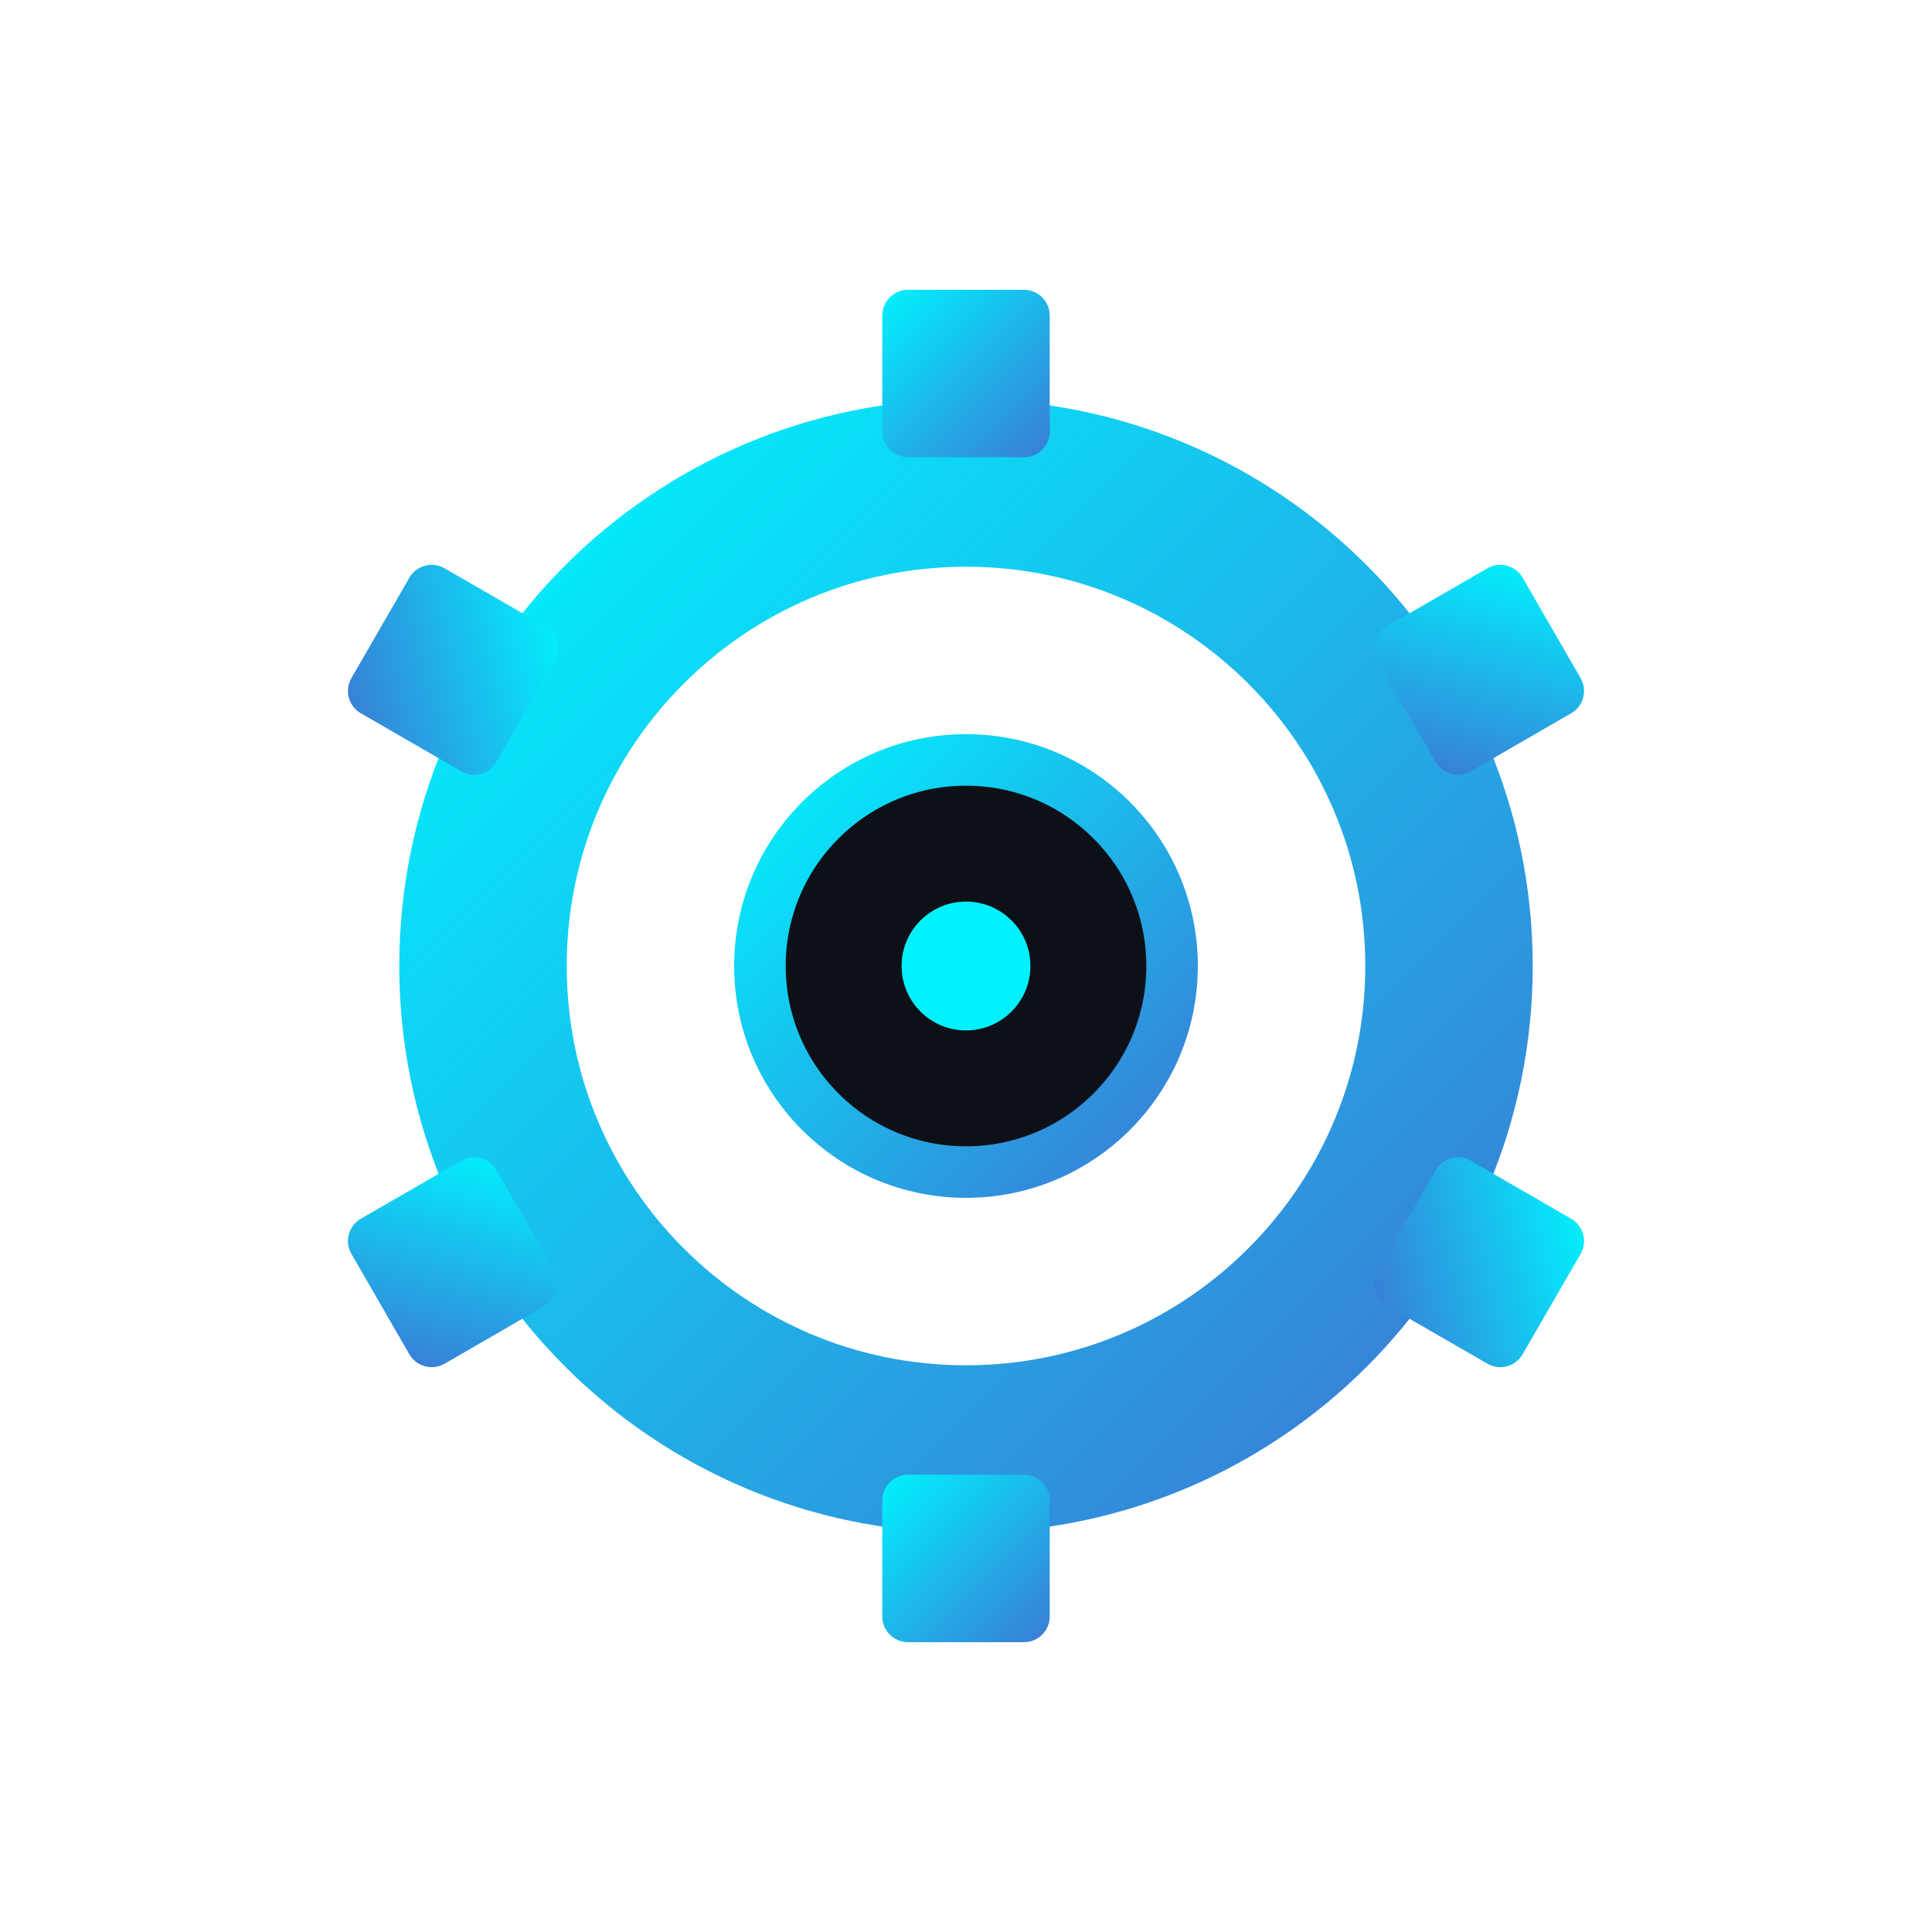
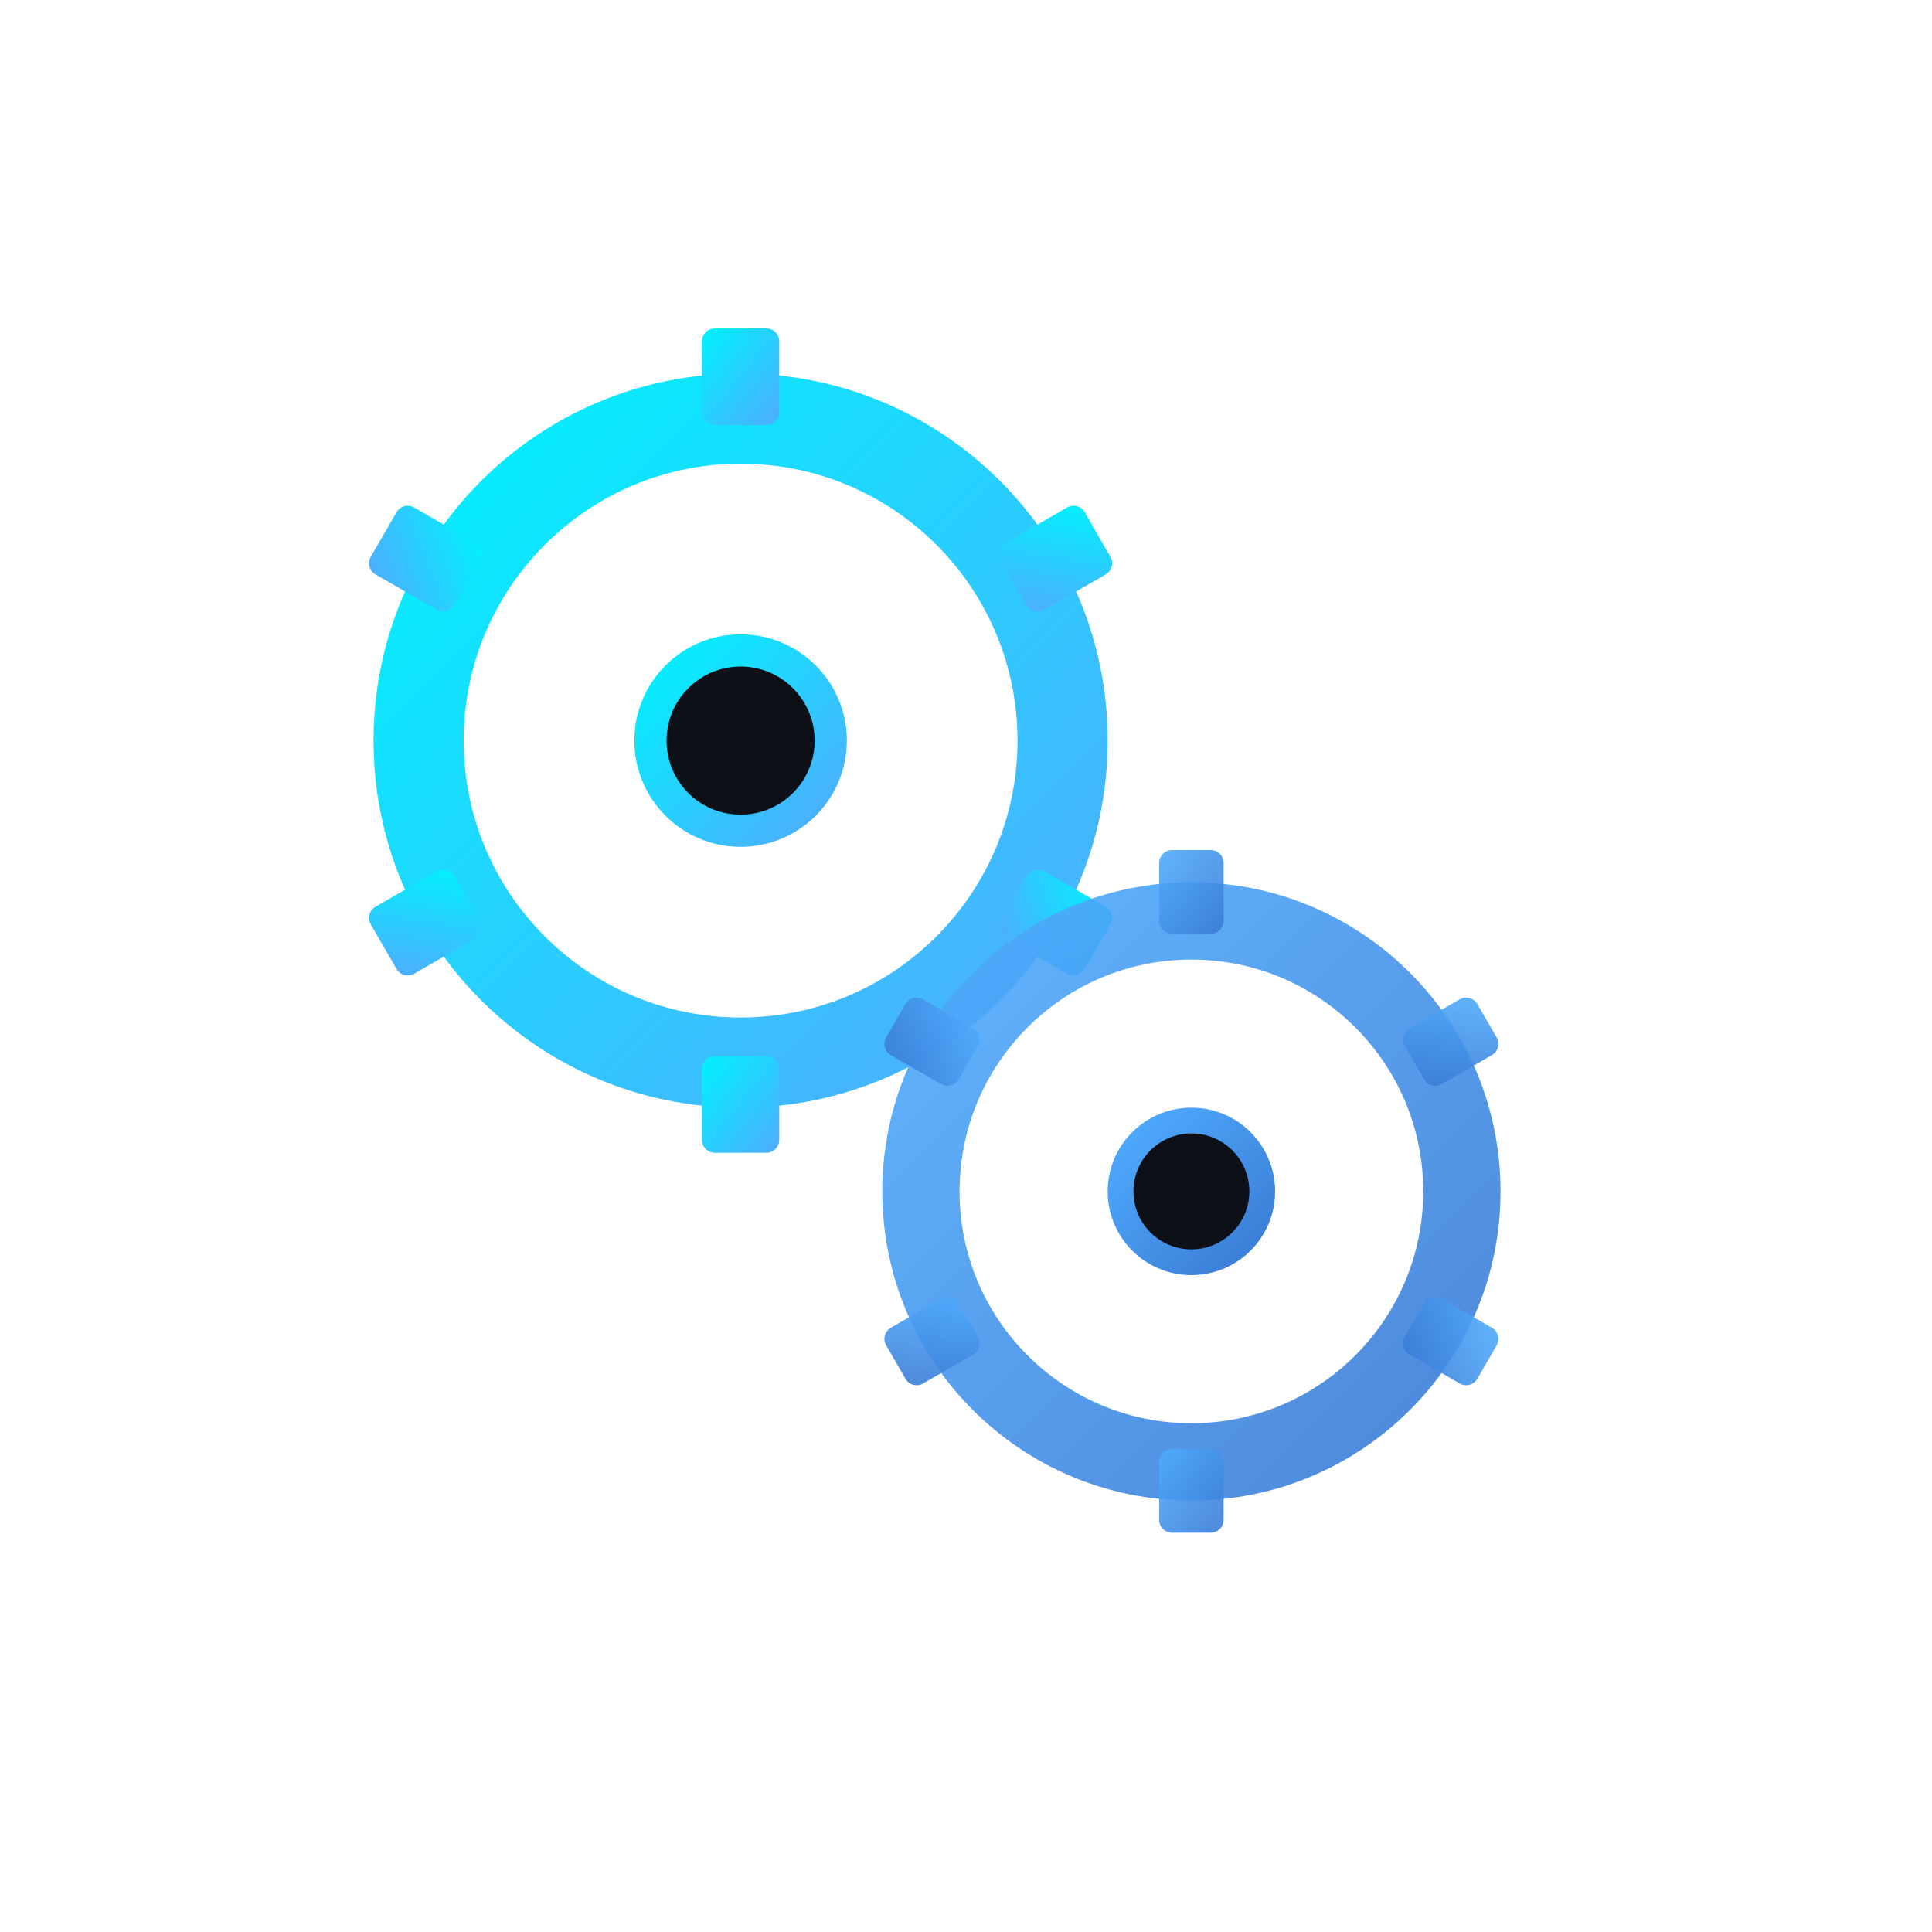
<svg xmlns="http://www.w3.org/2000/svg" viewBox="0 0 300 300">
  <defs>
-     <linearGradient id="g1-grad" x1="0%" y1="0%" x2="100%" y2="100%">
+     <linearGradient id="g7-cyan" x1="0%" y1="0%" x2="100%" y2="100%">
      <stop offset="0%" stop-color="#00F2FE" />
+       <stop offset="100%" stop-color="#4FACFE" />
+     </linearGradient>
+     <linearGradient id="g7-blue" x1="0%" y1="0%" x2="100%" y2="100%">
+       <stop offset="0%" stop-color="#4FACFE" />
      <stop offset="100%" stop-color="#3A7BD5" />
    </linearGradient>
  </defs>
-   <g transform="translate(150,150)">
-     <circle cx="0" cy="0" r="75" fill="none" stroke="url(#g1-grad)" stroke-width="26" />
-     <rect x="-13" y="-105" width="26" height="26" rx="4" fill="url(#g1-grad)" />
-     <rect x="-13" y="79" width="26" height="26" rx="4" fill="url(#g1-grad)" />
-     <rect x="-13" y="-105" width="26" height="26" rx="4" fill="url(#g1-grad)" transform="rotate(60)" />
-     <rect x="-13" y="79" width="26" height="26" rx="4" fill="url(#g1-grad)" transform="rotate(60)" />
-     <rect x="-13" y="-105" width="26" height="26" rx="4" fill="url(#g1-grad)" transform="rotate(120)" />
-     <rect x="-13" y="79" width="26" height="26" rx="4" fill="url(#g1-grad)" transform="rotate(120)" />
-     <circle cx="0" cy="0" r="32" fill="#0d1117" stroke="url(#g1-grad)" stroke-width="8" />
-     <circle cx="0" cy="0" r="10" fill="#00F2FE" />
+   <g transform="translate(115,115)">
+     <circle cx="0" cy="0" r="50" fill="none" stroke="url(#g7-cyan)" stroke-width="14" />
+     <g fill="url(#g7-cyan)">
+       <rect x="-6" y="-64" width="12" height="15" rx="2" />
+       <rect x="-6" y="49" width="12" height="15" rx="2" />
+       <rect x="-6" y="-64" width="12" height="15" rx="2" transform="rotate(60)" />
+       <rect x="-6" y="49" width="12" height="15" rx="2" transform="rotate(60)" />
+       <rect x="-6" y="-64" width="12" height="15" rx="2" transform="rotate(120)" />
+       <rect x="-6" y="49" width="12" height="15" rx="2" transform="rotate(120)" />
+     </g>
+     <circle cx="0" cy="0" r="14" fill="#0d1117" stroke="url(#g7-cyan)" stroke-width="5" />
+   </g>
+   <g transform="translate(185,185)">
+     <circle cx="0" cy="0" r="42" fill="none" stroke="url(#g7-blue)" stroke-width="12" opacity="0.9" />
+     <g fill="url(#g7-blue)" opacity="0.9">
+       <rect x="-5" y="-53" width="10" height="13" rx="2" />
+       <rect x="-5" y="40" width="10" height="13" rx="2" />
+       <rect x="-5" y="-53" width="10" height="13" rx="2" transform="rotate(60)" />
+       <rect x="-5" y="40" width="10" height="13" rx="2" transform="rotate(60)" />
+       <rect x="-5" y="-53" width="10" height="13" rx="2" transform="rotate(120)" />
+       <rect x="-5" y="40" width="10" height="13" rx="2" transform="rotate(120)" />
+     </g>
+     <circle cx="0" cy="0" r="11" fill="#0d1117" stroke="url(#g7-blue)" stroke-width="4" />
  </g>
</svg>
